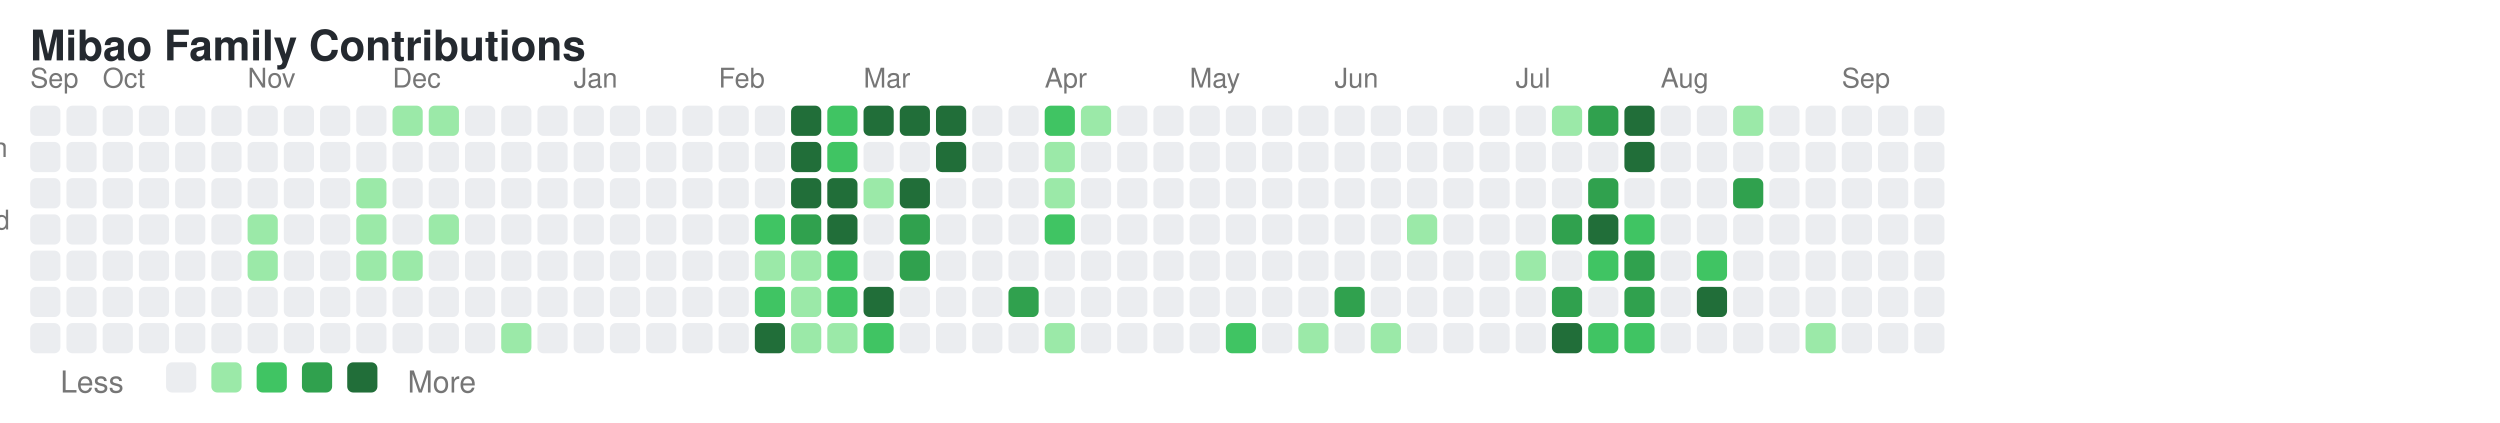
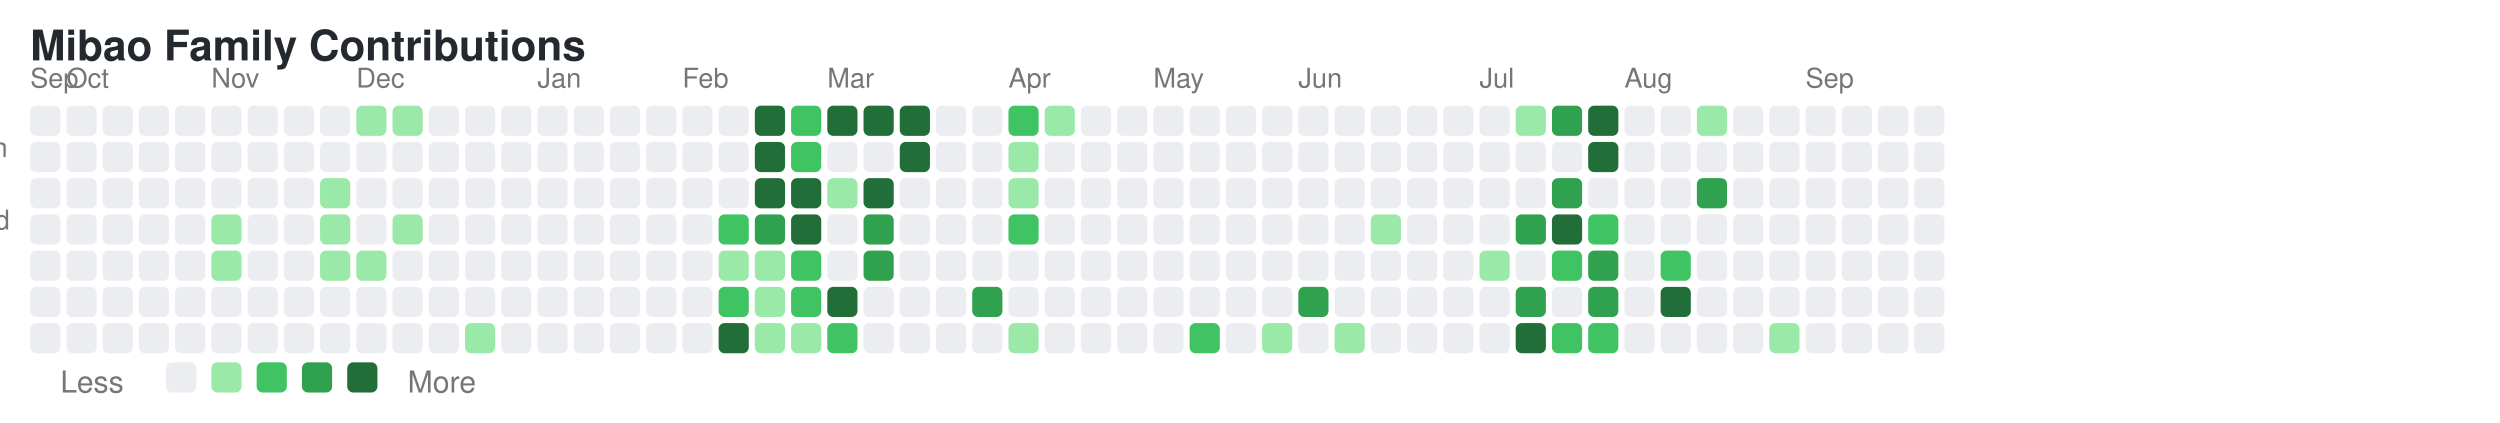
<svg xmlns="http://www.w3.org/2000/svg" width="828" height="140">
  <text x="10" y="20" font-family="-apple-system, BlinkMacSystemFont, Segoe UI, Helvetica, Arial, sans-serif" font-size="14" font-weight="600" fill="#24292f">Mibao Family Contributions</text>
  <g transform="translate(10, 35)">
    <text x="0" y="-6" font-family="-apple-system, BlinkMacSystemFont, Segoe UI, Helvetica, Arial, sans-serif" font-size="9" fill="#767676">Sep</text>
-     <text x="24" y="-6" font-family="-apple-system, BlinkMacSystemFont, Segoe UI, Helvetica, Arial, sans-serif" font-size="9" fill="#767676">Oct</text>
-     <text x="72" y="-6" font-family="-apple-system, BlinkMacSystemFont, Segoe UI, Helvetica, Arial, sans-serif" font-size="9" fill="#767676">Nov</text>
-     <text x="120" y="-6" font-family="-apple-system, BlinkMacSystemFont, Segoe UI, Helvetica, Arial, sans-serif" font-size="9" fill="#767676">Dec</text>
-     <text x="180" y="-6" font-family="-apple-system, BlinkMacSystemFont, Segoe UI, Helvetica, Arial, sans-serif" font-size="9" fill="#767676">Jan</text>
-     <text x="228" y="-6" font-family="-apple-system, BlinkMacSystemFont, Segoe UI, Helvetica, Arial, sans-serif" font-size="9" fill="#767676">Feb</text>
-     <text x="276" y="-6" font-family="-apple-system, BlinkMacSystemFont, Segoe UI, Helvetica, Arial, sans-serif" font-size="9" fill="#767676">Mar</text>
-     <text x="336" y="-6" font-family="-apple-system, BlinkMacSystemFont, Segoe UI, Helvetica, Arial, sans-serif" font-size="9" fill="#767676">Apr</text>
-     <text x="384" y="-6" font-family="-apple-system, BlinkMacSystemFont, Segoe UI, Helvetica, Arial, sans-serif" font-size="9" fill="#767676">May</text>
-     <text x="432" y="-6" font-family="-apple-system, BlinkMacSystemFont, Segoe UI, Helvetica, Arial, sans-serif" font-size="9" fill="#767676">Jun</text>
-     <text x="492" y="-6" font-family="-apple-system, BlinkMacSystemFont, Segoe UI, Helvetica, Arial, sans-serif" font-size="9" fill="#767676">Jul</text>
-     <text x="540" y="-6" font-family="-apple-system, BlinkMacSystemFont, Segoe UI, Helvetica, Arial, sans-serif" font-size="9" fill="#767676">Aug</text>
-     <text x="600" y="-6" font-family="-apple-system, BlinkMacSystemFont, Segoe UI, Helvetica, Arial, sans-serif" font-size="9" fill="#767676">Sep</text>
+     <text x="12" y="-6" font-family="-apple-system, BlinkMacSystemFont, Segoe UI, Helvetica, Arial, sans-serif" font-size="9" fill="#767676">Oct</text>
+     <text x="60" y="-6" font-family="-apple-system, BlinkMacSystemFont, Segoe UI, Helvetica, Arial, sans-serif" font-size="9" fill="#767676">Nov</text>
+     <text x="108" y="-6" font-family="-apple-system, BlinkMacSystemFont, Segoe UI, Helvetica, Arial, sans-serif" font-size="9" fill="#767676">Dec</text>
+     <text x="168" y="-6" font-family="-apple-system, BlinkMacSystemFont, Segoe UI, Helvetica, Arial, sans-serif" font-size="9" fill="#767676">Jan</text>
+     <text x="216" y="-6" font-family="-apple-system, BlinkMacSystemFont, Segoe UI, Helvetica, Arial, sans-serif" font-size="9" fill="#767676">Feb</text>
+     <text x="264" y="-6" font-family="-apple-system, BlinkMacSystemFont, Segoe UI, Helvetica, Arial, sans-serif" font-size="9" fill="#767676">Mar</text>
+     <text x="324" y="-6" font-family="-apple-system, BlinkMacSystemFont, Segoe UI, Helvetica, Arial, sans-serif" font-size="9" fill="#767676">Apr</text>
+     <text x="372" y="-6" font-family="-apple-system, BlinkMacSystemFont, Segoe UI, Helvetica, Arial, sans-serif" font-size="9" fill="#767676">May</text>
+     <text x="420" y="-6" font-family="-apple-system, BlinkMacSystemFont, Segoe UI, Helvetica, Arial, sans-serif" font-size="9" fill="#767676">Jun</text>
+     <text x="480" y="-6" font-family="-apple-system, BlinkMacSystemFont, Segoe UI, Helvetica, Arial, sans-serif" font-size="9" fill="#767676">Jul</text>
+     <text x="528" y="-6" font-family="-apple-system, BlinkMacSystemFont, Segoe UI, Helvetica, Arial, sans-serif" font-size="9" fill="#767676">Aug</text>
+     <text x="588" y="-6" font-family="-apple-system, BlinkMacSystemFont, Segoe UI, Helvetica, Arial, sans-serif" font-size="9" fill="#767676">Sep</text>
    <text x="-25" y="17.0" font-family="-apple-system, BlinkMacSystemFont, Segoe UI, Helvetica, Arial, sans-serif" font-size="9" fill="#767676">Mon</text>
    <text x="-25" y="41.0" font-family="-apple-system, BlinkMacSystemFont, Segoe UI, Helvetica, Arial, sans-serif" font-size="9" fill="#767676">Wed</text>
    <text x="-25" y="65.0" font-family="-apple-system, BlinkMacSystemFont, Segoe UI, Helvetica, Arial, sans-serif" font-size="9" fill="#767676">Fri</text>
    <rect x="0" y="0" width="10" height="10" fill="#ebedf0" rx="2" />
    <rect x="0" y="12" width="10" height="10" fill="#ebedf0" rx="2" />
    <rect x="0" y="24" width="10" height="10" fill="#ebedf0" rx="2" />
    <rect x="0" y="36" width="10" height="10" fill="#ebedf0" rx="2" />
    <rect x="0" y="48" width="10" height="10" fill="#ebedf0" rx="2" />
    <rect x="0" y="60" width="10" height="10" fill="#ebedf0" rx="2" />
    <rect x="0" y="72" width="10" height="10" fill="#ebedf0" rx="2" />
    <rect x="12" y="0" width="10" height="10" fill="#ebedf0" rx="2" />
    <rect x="12" y="12" width="10" height="10" fill="#ebedf0" rx="2" />
    <rect x="12" y="24" width="10" height="10" fill="#ebedf0" rx="2" />
    <rect x="12" y="36" width="10" height="10" fill="#ebedf0" rx="2" />
    <rect x="12" y="48" width="10" height="10" fill="#ebedf0" rx="2" />
    <rect x="12" y="60" width="10" height="10" fill="#ebedf0" rx="2" />
    <rect x="12" y="72" width="10" height="10" fill="#ebedf0" rx="2" />
    <rect x="24" y="0" width="10" height="10" fill="#ebedf0" rx="2" />
    <rect x="24" y="12" width="10" height="10" fill="#ebedf0" rx="2" />
    <rect x="24" y="24" width="10" height="10" fill="#ebedf0" rx="2" />
    <rect x="24" y="36" width="10" height="10" fill="#ebedf0" rx="2" />
    <rect x="24" y="48" width="10" height="10" fill="#ebedf0" rx="2" />
    <rect x="24" y="60" width="10" height="10" fill="#ebedf0" rx="2" />
    <rect x="24" y="72" width="10" height="10" fill="#ebedf0" rx="2" />
    <rect x="36" y="0" width="10" height="10" fill="#ebedf0" rx="2" />
    <rect x="36" y="12" width="10" height="10" fill="#ebedf0" rx="2" />
    <rect x="36" y="24" width="10" height="10" fill="#ebedf0" rx="2" />
    <rect x="36" y="36" width="10" height="10" fill="#ebedf0" rx="2" />
    <rect x="36" y="48" width="10" height="10" fill="#ebedf0" rx="2" />
    <rect x="36" y="60" width="10" height="10" fill="#ebedf0" rx="2" />
    <rect x="36" y="72" width="10" height="10" fill="#ebedf0" rx="2" />
    <rect x="48" y="0" width="10" height="10" fill="#ebedf0" rx="2" />
    <rect x="48" y="12" width="10" height="10" fill="#ebedf0" rx="2" />
    <rect x="48" y="24" width="10" height="10" fill="#ebedf0" rx="2" />
    <rect x="48" y="36" width="10" height="10" fill="#ebedf0" rx="2" />
    <rect x="48" y="48" width="10" height="10" fill="#ebedf0" rx="2" />
    <rect x="48" y="60" width="10" height="10" fill="#ebedf0" rx="2" />
    <rect x="48" y="72" width="10" height="10" fill="#ebedf0" rx="2" />
    <rect x="60" y="0" width="10" height="10" fill="#ebedf0" rx="2" />
    <rect x="60" y="12" width="10" height="10" fill="#ebedf0" rx="2" />
    <rect x="60" y="24" width="10" height="10" fill="#ebedf0" rx="2" />
-     <rect x="60" y="36" width="10" height="10" fill="#ebedf0" rx="2" />
-     <rect x="60" y="48" width="10" height="10" fill="#ebedf0" rx="2" />
+     <rect x="60" y="36" width="10" height="10" fill="#9be9a8" rx="2" />
+     <rect x="60" y="48" width="10" height="10" fill="#9be9a8" rx="2" />
    <rect x="60" y="60" width="10" height="10" fill="#ebedf0" rx="2" />
    <rect x="60" y="72" width="10" height="10" fill="#ebedf0" rx="2" />
    <rect x="72" y="0" width="10" height="10" fill="#ebedf0" rx="2" />
    <rect x="72" y="12" width="10" height="10" fill="#ebedf0" rx="2" />
    <rect x="72" y="24" width="10" height="10" fill="#ebedf0" rx="2" />
-     <rect x="72" y="36" width="10" height="10" fill="#9be9a8" rx="2" />
-     <rect x="72" y="48" width="10" height="10" fill="#9be9a8" rx="2" />
+     <rect x="72" y="36" width="10" height="10" fill="#ebedf0" rx="2" />
+     <rect x="72" y="48" width="10" height="10" fill="#ebedf0" rx="2" />
    <rect x="72" y="60" width="10" height="10" fill="#ebedf0" rx="2" />
    <rect x="72" y="72" width="10" height="10" fill="#ebedf0" rx="2" />
    <rect x="84" y="0" width="10" height="10" fill="#ebedf0" rx="2" />
    <rect x="84" y="12" width="10" height="10" fill="#ebedf0" rx="2" />
    <rect x="84" y="24" width="10" height="10" fill="#ebedf0" rx="2" />
    <rect x="84" y="36" width="10" height="10" fill="#ebedf0" rx="2" />
    <rect x="84" y="48" width="10" height="10" fill="#ebedf0" rx="2" />
    <rect x="84" y="60" width="10" height="10" fill="#ebedf0" rx="2" />
    <rect x="84" y="72" width="10" height="10" fill="#ebedf0" rx="2" />
    <rect x="96" y="0" width="10" height="10" fill="#ebedf0" rx="2" />
    <rect x="96" y="12" width="10" height="10" fill="#ebedf0" rx="2" />
-     <rect x="96" y="24" width="10" height="10" fill="#ebedf0" rx="2" />
-     <rect x="96" y="36" width="10" height="10" fill="#ebedf0" rx="2" />
-     <rect x="96" y="48" width="10" height="10" fill="#ebedf0" rx="2" />
+     <rect x="96" y="24" width="10" height="10" fill="#9be9a8" rx="2" />
+     <rect x="96" y="36" width="10" height="10" fill="#9be9a8" rx="2" />
+     <rect x="96" y="48" width="10" height="10" fill="#9be9a8" rx="2" />
    <rect x="96" y="60" width="10" height="10" fill="#ebedf0" rx="2" />
    <rect x="96" y="72" width="10" height="10" fill="#ebedf0" rx="2" />
-     <rect x="108" y="0" width="10" height="10" fill="#ebedf0" rx="2" />
+     <rect x="108" y="0" width="10" height="10" fill="#9be9a8" rx="2" />
    <rect x="108" y="12" width="10" height="10" fill="#ebedf0" rx="2" />
-     <rect x="108" y="24" width="10" height="10" fill="#9be9a8" rx="2" />
-     <rect x="108" y="36" width="10" height="10" fill="#9be9a8" rx="2" />
+     <rect x="108" y="24" width="10" height="10" fill="#ebedf0" rx="2" />
+     <rect x="108" y="36" width="10" height="10" fill="#ebedf0" rx="2" />
    <rect x="108" y="48" width="10" height="10" fill="#9be9a8" rx="2" />
    <rect x="108" y="60" width="10" height="10" fill="#ebedf0" rx="2" />
    <rect x="108" y="72" width="10" height="10" fill="#ebedf0" rx="2" />
    <rect x="120" y="0" width="10" height="10" fill="#9be9a8" rx="2" />
    <rect x="120" y="12" width="10" height="10" fill="#ebedf0" rx="2" />
    <rect x="120" y="24" width="10" height="10" fill="#ebedf0" rx="2" />
-     <rect x="120" y="36" width="10" height="10" fill="#ebedf0" rx="2" />
-     <rect x="120" y="48" width="10" height="10" fill="#9be9a8" rx="2" />
+     <rect x="120" y="36" width="10" height="10" fill="#9be9a8" rx="2" />
+     <rect x="120" y="48" width="10" height="10" fill="#ebedf0" rx="2" />
    <rect x="120" y="60" width="10" height="10" fill="#ebedf0" rx="2" />
    <rect x="120" y="72" width="10" height="10" fill="#ebedf0" rx="2" />
-     <rect x="132" y="0" width="10" height="10" fill="#9be9a8" rx="2" />
+     <rect x="132" y="0" width="10" height="10" fill="#ebedf0" rx="2" />
    <rect x="132" y="12" width="10" height="10" fill="#ebedf0" rx="2" />
    <rect x="132" y="24" width="10" height="10" fill="#ebedf0" rx="2" />
-     <rect x="132" y="36" width="10" height="10" fill="#9be9a8" rx="2" />
+     <rect x="132" y="36" width="10" height="10" fill="#ebedf0" rx="2" />
    <rect x="132" y="48" width="10" height="10" fill="#ebedf0" rx="2" />
    <rect x="132" y="60" width="10" height="10" fill="#ebedf0" rx="2" />
    <rect x="132" y="72" width="10" height="10" fill="#ebedf0" rx="2" />
    <rect x="144" y="0" width="10" height="10" fill="#ebedf0" rx="2" />
    <rect x="144" y="12" width="10" height="10" fill="#ebedf0" rx="2" />
    <rect x="144" y="24" width="10" height="10" fill="#ebedf0" rx="2" />
    <rect x="144" y="36" width="10" height="10" fill="#ebedf0" rx="2" />
    <rect x="144" y="48" width="10" height="10" fill="#ebedf0" rx="2" />
    <rect x="144" y="60" width="10" height="10" fill="#ebedf0" rx="2" />
-     <rect x="144" y="72" width="10" height="10" fill="#ebedf0" rx="2" />
+     <rect x="144" y="72" width="10" height="10" fill="#9be9a8" rx="2" />
    <rect x="156" y="0" width="10" height="10" fill="#ebedf0" rx="2" />
    <rect x="156" y="12" width="10" height="10" fill="#ebedf0" rx="2" />
    <rect x="156" y="24" width="10" height="10" fill="#ebedf0" rx="2" />
    <rect x="156" y="36" width="10" height="10" fill="#ebedf0" rx="2" />
    <rect x="156" y="48" width="10" height="10" fill="#ebedf0" rx="2" />
    <rect x="156" y="60" width="10" height="10" fill="#ebedf0" rx="2" />
-     <rect x="156" y="72" width="10" height="10" fill="#9be9a8" rx="2" />
+     <rect x="156" y="72" width="10" height="10" fill="#ebedf0" rx="2" />
    <rect x="168" y="0" width="10" height="10" fill="#ebedf0" rx="2" />
    <rect x="168" y="12" width="10" height="10" fill="#ebedf0" rx="2" />
    <rect x="168" y="24" width="10" height="10" fill="#ebedf0" rx="2" />
    <rect x="168" y="36" width="10" height="10" fill="#ebedf0" rx="2" />
    <rect x="168" y="48" width="10" height="10" fill="#ebedf0" rx="2" />
    <rect x="168" y="60" width="10" height="10" fill="#ebedf0" rx="2" />
    <rect x="168" y="72" width="10" height="10" fill="#ebedf0" rx="2" />
    <rect x="180" y="0" width="10" height="10" fill="#ebedf0" rx="2" />
    <rect x="180" y="12" width="10" height="10" fill="#ebedf0" rx="2" />
    <rect x="180" y="24" width="10" height="10" fill="#ebedf0" rx="2" />
    <rect x="180" y="36" width="10" height="10" fill="#ebedf0" rx="2" />
    <rect x="180" y="48" width="10" height="10" fill="#ebedf0" rx="2" />
    <rect x="180" y="60" width="10" height="10" fill="#ebedf0" rx="2" />
    <rect x="180" y="72" width="10" height="10" fill="#ebedf0" rx="2" />
    <rect x="192" y="0" width="10" height="10" fill="#ebedf0" rx="2" />
    <rect x="192" y="12" width="10" height="10" fill="#ebedf0" rx="2" />
    <rect x="192" y="24" width="10" height="10" fill="#ebedf0" rx="2" />
    <rect x="192" y="36" width="10" height="10" fill="#ebedf0" rx="2" />
    <rect x="192" y="48" width="10" height="10" fill="#ebedf0" rx="2" />
    <rect x="192" y="60" width="10" height="10" fill="#ebedf0" rx="2" />
    <rect x="192" y="72" width="10" height="10" fill="#ebedf0" rx="2" />
    <rect x="204" y="0" width="10" height="10" fill="#ebedf0" rx="2" />
    <rect x="204" y="12" width="10" height="10" fill="#ebedf0" rx="2" />
    <rect x="204" y="24" width="10" height="10" fill="#ebedf0" rx="2" />
    <rect x="204" y="36" width="10" height="10" fill="#ebedf0" rx="2" />
    <rect x="204" y="48" width="10" height="10" fill="#ebedf0" rx="2" />
    <rect x="204" y="60" width="10" height="10" fill="#ebedf0" rx="2" />
    <rect x="204" y="72" width="10" height="10" fill="#ebedf0" rx="2" />
    <rect x="216" y="0" width="10" height="10" fill="#ebedf0" rx="2" />
    <rect x="216" y="12" width="10" height="10" fill="#ebedf0" rx="2" />
    <rect x="216" y="24" width="10" height="10" fill="#ebedf0" rx="2" />
    <rect x="216" y="36" width="10" height="10" fill="#ebedf0" rx="2" />
    <rect x="216" y="48" width="10" height="10" fill="#ebedf0" rx="2" />
    <rect x="216" y="60" width="10" height="10" fill="#ebedf0" rx="2" />
    <rect x="216" y="72" width="10" height="10" fill="#ebedf0" rx="2" />
    <rect x="228" y="0" width="10" height="10" fill="#ebedf0" rx="2" />
    <rect x="228" y="12" width="10" height="10" fill="#ebedf0" rx="2" />
    <rect x="228" y="24" width="10" height="10" fill="#ebedf0" rx="2" />
-     <rect x="228" y="36" width="10" height="10" fill="#ebedf0" rx="2" />
-     <rect x="228" y="48" width="10" height="10" fill="#ebedf0" rx="2" />
-     <rect x="228" y="60" width="10" height="10" fill="#ebedf0" rx="2" />
-     <rect x="228" y="72" width="10" height="10" fill="#ebedf0" rx="2" />
-     <rect x="240" y="0" width="10" height="10" fill="#ebedf0" rx="2" />
-     <rect x="240" y="12" width="10" height="10" fill="#ebedf0" rx="2" />
-     <rect x="240" y="24" width="10" height="10" fill="#ebedf0" rx="2" />
-     <rect x="240" y="36" width="10" height="10" fill="#40c463" rx="2" />
+     <rect x="228" y="36" width="10" height="10" fill="#40c463" rx="2" />
+     <rect x="228" y="48" width="10" height="10" fill="#9be9a8" rx="2" />
+     <rect x="228" y="60" width="10" height="10" fill="#40c463" rx="2" />
+     <rect x="228" y="72" width="10" height="10" fill="#216e39" rx="2" />
+     <rect x="240" y="0" width="10" height="10" fill="#216e39" rx="2" />
+     <rect x="240" y="12" width="10" height="10" fill="#216e39" rx="2" />
+     <rect x="240" y="24" width="10" height="10" fill="#216e39" rx="2" />
+     <rect x="240" y="36" width="10" height="10" fill="#30a14e" rx="2" />
    <rect x="240" y="48" width="10" height="10" fill="#9be9a8" rx="2" />
-     <rect x="240" y="60" width="10" height="10" fill="#40c463" rx="2" />
-     <rect x="240" y="72" width="10" height="10" fill="#216e39" rx="2" />
-     <rect x="252" y="0" width="10" height="10" fill="#216e39" rx="2" />
-     <rect x="252" y="12" width="10" height="10" fill="#216e39" rx="2" />
+     <rect x="240" y="60" width="10" height="10" fill="#9be9a8" rx="2" />
+     <rect x="240" y="72" width="10" height="10" fill="#9be9a8" rx="2" />
+     <rect x="252" y="0" width="10" height="10" fill="#40c463" rx="2" />
+     <rect x="252" y="12" width="10" height="10" fill="#40c463" rx="2" />
    <rect x="252" y="24" width="10" height="10" fill="#216e39" rx="2" />
-     <rect x="252" y="36" width="10" height="10" fill="#30a14e" rx="2" />
-     <rect x="252" y="48" width="10" height="10" fill="#9be9a8" rx="2" />
-     <rect x="252" y="60" width="10" height="10" fill="#9be9a8" rx="2" />
+     <rect x="252" y="36" width="10" height="10" fill="#216e39" rx="2" />
+     <rect x="252" y="48" width="10" height="10" fill="#40c463" rx="2" />
+     <rect x="252" y="60" width="10" height="10" fill="#40c463" rx="2" />
    <rect x="252" y="72" width="10" height="10" fill="#9be9a8" rx="2" />
-     <rect x="264" y="0" width="10" height="10" fill="#40c463" rx="2" />
-     <rect x="264" y="12" width="10" height="10" fill="#40c463" rx="2" />
-     <rect x="264" y="24" width="10" height="10" fill="#216e39" rx="2" />
-     <rect x="264" y="36" width="10" height="10" fill="#216e39" rx="2" />
-     <rect x="264" y="48" width="10" height="10" fill="#40c463" rx="2" />
-     <rect x="264" y="60" width="10" height="10" fill="#40c463" rx="2" />
-     <rect x="264" y="72" width="10" height="10" fill="#9be9a8" rx="2" />
+     <rect x="264" y="0" width="10" height="10" fill="#216e39" rx="2" />
+     <rect x="264" y="12" width="10" height="10" fill="#ebedf0" rx="2" />
+     <rect x="264" y="24" width="10" height="10" fill="#9be9a8" rx="2" />
+     <rect x="264" y="36" width="10" height="10" fill="#ebedf0" rx="2" />
+     <rect x="264" y="48" width="10" height="10" fill="#ebedf0" rx="2" />
+     <rect x="264" y="60" width="10" height="10" fill="#216e39" rx="2" />
+     <rect x="264" y="72" width="10" height="10" fill="#40c463" rx="2" />
    <rect x="276" y="0" width="10" height="10" fill="#216e39" rx="2" />
    <rect x="276" y="12" width="10" height="10" fill="#ebedf0" rx="2" />
-     <rect x="276" y="24" width="10" height="10" fill="#9be9a8" rx="2" />
-     <rect x="276" y="36" width="10" height="10" fill="#ebedf0" rx="2" />
-     <rect x="276" y="48" width="10" height="10" fill="#ebedf0" rx="2" />
-     <rect x="276" y="60" width="10" height="10" fill="#216e39" rx="2" />
-     <rect x="276" y="72" width="10" height="10" fill="#40c463" rx="2" />
+     <rect x="276" y="24" width="10" height="10" fill="#216e39" rx="2" />
+     <rect x="276" y="36" width="10" height="10" fill="#30a14e" rx="2" />
+     <rect x="276" y="48" width="10" height="10" fill="#30a14e" rx="2" />
+     <rect x="276" y="60" width="10" height="10" fill="#ebedf0" rx="2" />
+     <rect x="276" y="72" width="10" height="10" fill="#ebedf0" rx="2" />
    <rect x="288" y="0" width="10" height="10" fill="#216e39" rx="2" />
-     <rect x="288" y="12" width="10" height="10" fill="#ebedf0" rx="2" />
-     <rect x="288" y="24" width="10" height="10" fill="#216e39" rx="2" />
-     <rect x="288" y="36" width="10" height="10" fill="#30a14e" rx="2" />
-     <rect x="288" y="48" width="10" height="10" fill="#30a14e" rx="2" />
+     <rect x="288" y="12" width="10" height="10" fill="#216e39" rx="2" />
+     <rect x="288" y="24" width="10" height="10" fill="#ebedf0" rx="2" />
+     <rect x="288" y="36" width="10" height="10" fill="#ebedf0" rx="2" />
+     <rect x="288" y="48" width="10" height="10" fill="#ebedf0" rx="2" />
    <rect x="288" y="60" width="10" height="10" fill="#ebedf0" rx="2" />
    <rect x="288" y="72" width="10" height="10" fill="#ebedf0" rx="2" />
-     <rect x="300" y="0" width="10" height="10" fill="#216e39" rx="2" />
-     <rect x="300" y="12" width="10" height="10" fill="#216e39" rx="2" />
+     <rect x="300" y="0" width="10" height="10" fill="#ebedf0" rx="2" />
+     <rect x="300" y="12" width="10" height="10" fill="#ebedf0" rx="2" />
    <rect x="300" y="24" width="10" height="10" fill="#ebedf0" rx="2" />
    <rect x="300" y="36" width="10" height="10" fill="#ebedf0" rx="2" />
    <rect x="300" y="48" width="10" height="10" fill="#ebedf0" rx="2" />
    <rect x="300" y="60" width="10" height="10" fill="#ebedf0" rx="2" />
    <rect x="300" y="72" width="10" height="10" fill="#ebedf0" rx="2" />
    <rect x="312" y="0" width="10" height="10" fill="#ebedf0" rx="2" />
    <rect x="312" y="12" width="10" height="10" fill="#ebedf0" rx="2" />
    <rect x="312" y="24" width="10" height="10" fill="#ebedf0" rx="2" />
    <rect x="312" y="36" width="10" height="10" fill="#ebedf0" rx="2" />
    <rect x="312" y="48" width="10" height="10" fill="#ebedf0" rx="2" />
-     <rect x="312" y="60" width="10" height="10" fill="#ebedf0" rx="2" />
+     <rect x="312" y="60" width="10" height="10" fill="#30a14e" rx="2" />
    <rect x="312" y="72" width="10" height="10" fill="#ebedf0" rx="2" />
-     <rect x="324" y="0" width="10" height="10" fill="#ebedf0" rx="2" />
-     <rect x="324" y="12" width="10" height="10" fill="#ebedf0" rx="2" />
-     <rect x="324" y="24" width="10" height="10" fill="#ebedf0" rx="2" />
-     <rect x="324" y="36" width="10" height="10" fill="#ebedf0" rx="2" />
+     <rect x="324" y="0" width="10" height="10" fill="#40c463" rx="2" />
+     <rect x="324" y="12" width="10" height="10" fill="#9be9a8" rx="2" />
+     <rect x="324" y="24" width="10" height="10" fill="#9be9a8" rx="2" />
+     <rect x="324" y="36" width="10" height="10" fill="#40c463" rx="2" />
    <rect x="324" y="48" width="10" height="10" fill="#ebedf0" rx="2" />
-     <rect x="324" y="60" width="10" height="10" fill="#30a14e" rx="2" />
-     <rect x="324" y="72" width="10" height="10" fill="#ebedf0" rx="2" />
-     <rect x="336" y="0" width="10" height="10" fill="#40c463" rx="2" />
-     <rect x="336" y="12" width="10" height="10" fill="#9be9a8" rx="2" />
-     <rect x="336" y="24" width="10" height="10" fill="#9be9a8" rx="2" />
-     <rect x="336" y="36" width="10" height="10" fill="#40c463" rx="2" />
+     <rect x="324" y="60" width="10" height="10" fill="#ebedf0" rx="2" />
+     <rect x="324" y="72" width="10" height="10" fill="#9be9a8" rx="2" />
+     <rect x="336" y="0" width="10" height="10" fill="#9be9a8" rx="2" />
+     <rect x="336" y="12" width="10" height="10" fill="#ebedf0" rx="2" />
+     <rect x="336" y="24" width="10" height="10" fill="#ebedf0" rx="2" />
+     <rect x="336" y="36" width="10" height="10" fill="#ebedf0" rx="2" />
    <rect x="336" y="48" width="10" height="10" fill="#ebedf0" rx="2" />
    <rect x="336" y="60" width="10" height="10" fill="#ebedf0" rx="2" />
-     <rect x="336" y="72" width="10" height="10" fill="#9be9a8" rx="2" />
-     <rect x="348" y="0" width="10" height="10" fill="#9be9a8" rx="2" />
+     <rect x="336" y="72" width="10" height="10" fill="#ebedf0" rx="2" />
+     <rect x="348" y="0" width="10" height="10" fill="#ebedf0" rx="2" />
    <rect x="348" y="12" width="10" height="10" fill="#ebedf0" rx="2" />
    <rect x="348" y="24" width="10" height="10" fill="#ebedf0" rx="2" />
    <rect x="348" y="36" width="10" height="10" fill="#ebedf0" rx="2" />
    <rect x="348" y="48" width="10" height="10" fill="#ebedf0" rx="2" />
    <rect x="348" y="60" width="10" height="10" fill="#ebedf0" rx="2" />
    <rect x="348" y="72" width="10" height="10" fill="#ebedf0" rx="2" />
    <rect x="360" y="0" width="10" height="10" fill="#ebedf0" rx="2" />
    <rect x="360" y="12" width="10" height="10" fill="#ebedf0" rx="2" />
    <rect x="360" y="24" width="10" height="10" fill="#ebedf0" rx="2" />
    <rect x="360" y="36" width="10" height="10" fill="#ebedf0" rx="2" />
    <rect x="360" y="48" width="10" height="10" fill="#ebedf0" rx="2" />
    <rect x="360" y="60" width="10" height="10" fill="#ebedf0" rx="2" />
    <rect x="360" y="72" width="10" height="10" fill="#ebedf0" rx="2" />
    <rect x="372" y="0" width="10" height="10" fill="#ebedf0" rx="2" />
    <rect x="372" y="12" width="10" height="10" fill="#ebedf0" rx="2" />
    <rect x="372" y="24" width="10" height="10" fill="#ebedf0" rx="2" />
    <rect x="372" y="36" width="10" height="10" fill="#ebedf0" rx="2" />
    <rect x="372" y="48" width="10" height="10" fill="#ebedf0" rx="2" />
    <rect x="372" y="60" width="10" height="10" fill="#ebedf0" rx="2" />
    <rect x="372" y="72" width="10" height="10" fill="#ebedf0" rx="2" />
    <rect x="384" y="0" width="10" height="10" fill="#ebedf0" rx="2" />
    <rect x="384" y="12" width="10" height="10" fill="#ebedf0" rx="2" />
    <rect x="384" y="24" width="10" height="10" fill="#ebedf0" rx="2" />
    <rect x="384" y="36" width="10" height="10" fill="#ebedf0" rx="2" />
    <rect x="384" y="48" width="10" height="10" fill="#ebedf0" rx="2" />
    <rect x="384" y="60" width="10" height="10" fill="#ebedf0" rx="2" />
-     <rect x="384" y="72" width="10" height="10" fill="#ebedf0" rx="2" />
+     <rect x="384" y="72" width="10" height="10" fill="#40c463" rx="2" />
    <rect x="396" y="0" width="10" height="10" fill="#ebedf0" rx="2" />
    <rect x="396" y="12" width="10" height="10" fill="#ebedf0" rx="2" />
    <rect x="396" y="24" width="10" height="10" fill="#ebedf0" rx="2" />
    <rect x="396" y="36" width="10" height="10" fill="#ebedf0" rx="2" />
    <rect x="396" y="48" width="10" height="10" fill="#ebedf0" rx="2" />
    <rect x="396" y="60" width="10" height="10" fill="#ebedf0" rx="2" />
-     <rect x="396" y="72" width="10" height="10" fill="#40c463" rx="2" />
+     <rect x="396" y="72" width="10" height="10" fill="#ebedf0" rx="2" />
    <rect x="408" y="0" width="10" height="10" fill="#ebedf0" rx="2" />
    <rect x="408" y="12" width="10" height="10" fill="#ebedf0" rx="2" />
    <rect x="408" y="24" width="10" height="10" fill="#ebedf0" rx="2" />
    <rect x="408" y="36" width="10" height="10" fill="#ebedf0" rx="2" />
    <rect x="408" y="48" width="10" height="10" fill="#ebedf0" rx="2" />
    <rect x="408" y="60" width="10" height="10" fill="#ebedf0" rx="2" />
-     <rect x="408" y="72" width="10" height="10" fill="#ebedf0" rx="2" />
+     <rect x="408" y="72" width="10" height="10" fill="#9be9a8" rx="2" />
    <rect x="420" y="0" width="10" height="10" fill="#ebedf0" rx="2" />
    <rect x="420" y="12" width="10" height="10" fill="#ebedf0" rx="2" />
    <rect x="420" y="24" width="10" height="10" fill="#ebedf0" rx="2" />
    <rect x="420" y="36" width="10" height="10" fill="#ebedf0" rx="2" />
    <rect x="420" y="48" width="10" height="10" fill="#ebedf0" rx="2" />
-     <rect x="420" y="60" width="10" height="10" fill="#ebedf0" rx="2" />
-     <rect x="420" y="72" width="10" height="10" fill="#9be9a8" rx="2" />
+     <rect x="420" y="60" width="10" height="10" fill="#30a14e" rx="2" />
+     <rect x="420" y="72" width="10" height="10" fill="#ebedf0" rx="2" />
    <rect x="432" y="0" width="10" height="10" fill="#ebedf0" rx="2" />
    <rect x="432" y="12" width="10" height="10" fill="#ebedf0" rx="2" />
    <rect x="432" y="24" width="10" height="10" fill="#ebedf0" rx="2" />
    <rect x="432" y="36" width="10" height="10" fill="#ebedf0" rx="2" />
    <rect x="432" y="48" width="10" height="10" fill="#ebedf0" rx="2" />
-     <rect x="432" y="60" width="10" height="10" fill="#30a14e" rx="2" />
-     <rect x="432" y="72" width="10" height="10" fill="#ebedf0" rx="2" />
+     <rect x="432" y="60" width="10" height="10" fill="#ebedf0" rx="2" />
+     <rect x="432" y="72" width="10" height="10" fill="#9be9a8" rx="2" />
    <rect x="444" y="0" width="10" height="10" fill="#ebedf0" rx="2" />
    <rect x="444" y="12" width="10" height="10" fill="#ebedf0" rx="2" />
    <rect x="444" y="24" width="10" height="10" fill="#ebedf0" rx="2" />
-     <rect x="444" y="36" width="10" height="10" fill="#ebedf0" rx="2" />
+     <rect x="444" y="36" width="10" height="10" fill="#9be9a8" rx="2" />
    <rect x="444" y="48" width="10" height="10" fill="#ebedf0" rx="2" />
    <rect x="444" y="60" width="10" height="10" fill="#ebedf0" rx="2" />
-     <rect x="444" y="72" width="10" height="10" fill="#9be9a8" rx="2" />
+     <rect x="444" y="72" width="10" height="10" fill="#ebedf0" rx="2" />
    <rect x="456" y="0" width="10" height="10" fill="#ebedf0" rx="2" />
    <rect x="456" y="12" width="10" height="10" fill="#ebedf0" rx="2" />
    <rect x="456" y="24" width="10" height="10" fill="#ebedf0" rx="2" />
-     <rect x="456" y="36" width="10" height="10" fill="#9be9a8" rx="2" />
+     <rect x="456" y="36" width="10" height="10" fill="#ebedf0" rx="2" />
    <rect x="456" y="48" width="10" height="10" fill="#ebedf0" rx="2" />
    <rect x="456" y="60" width="10" height="10" fill="#ebedf0" rx="2" />
    <rect x="456" y="72" width="10" height="10" fill="#ebedf0" rx="2" />
    <rect x="468" y="0" width="10" height="10" fill="#ebedf0" rx="2" />
    <rect x="468" y="12" width="10" height="10" fill="#ebedf0" rx="2" />
    <rect x="468" y="24" width="10" height="10" fill="#ebedf0" rx="2" />
    <rect x="468" y="36" width="10" height="10" fill="#ebedf0" rx="2" />
    <rect x="468" y="48" width="10" height="10" fill="#ebedf0" rx="2" />
    <rect x="468" y="60" width="10" height="10" fill="#ebedf0" rx="2" />
    <rect x="468" y="72" width="10" height="10" fill="#ebedf0" rx="2" />
    <rect x="480" y="0" width="10" height="10" fill="#ebedf0" rx="2" />
    <rect x="480" y="12" width="10" height="10" fill="#ebedf0" rx="2" />
    <rect x="480" y="24" width="10" height="10" fill="#ebedf0" rx="2" />
    <rect x="480" y="36" width="10" height="10" fill="#ebedf0" rx="2" />
-     <rect x="480" y="48" width="10" height="10" fill="#ebedf0" rx="2" />
+     <rect x="480" y="48" width="10" height="10" fill="#9be9a8" rx="2" />
    <rect x="480" y="60" width="10" height="10" fill="#ebedf0" rx="2" />
    <rect x="480" y="72" width="10" height="10" fill="#ebedf0" rx="2" />
-     <rect x="492" y="0" width="10" height="10" fill="#ebedf0" rx="2" />
+     <rect x="492" y="0" width="10" height="10" fill="#9be9a8" rx="2" />
    <rect x="492" y="12" width="10" height="10" fill="#ebedf0" rx="2" />
    <rect x="492" y="24" width="10" height="10" fill="#ebedf0" rx="2" />
-     <rect x="492" y="36" width="10" height="10" fill="#ebedf0" rx="2" />
-     <rect x="492" y="48" width="10" height="10" fill="#9be9a8" rx="2" />
-     <rect x="492" y="60" width="10" height="10" fill="#ebedf0" rx="2" />
-     <rect x="492" y="72" width="10" height="10" fill="#ebedf0" rx="2" />
-     <rect x="504" y="0" width="10" height="10" fill="#9be9a8" rx="2" />
+     <rect x="492" y="36" width="10" height="10" fill="#30a14e" rx="2" />
+     <rect x="492" y="48" width="10" height="10" fill="#ebedf0" rx="2" />
+     <rect x="492" y="60" width="10" height="10" fill="#30a14e" rx="2" />
+     <rect x="492" y="72" width="10" height="10" fill="#216e39" rx="2" />
+     <rect x="504" y="0" width="10" height="10" fill="#30a14e" rx="2" />
    <rect x="504" y="12" width="10" height="10" fill="#ebedf0" rx="2" />
-     <rect x="504" y="24" width="10" height="10" fill="#ebedf0" rx="2" />
-     <rect x="504" y="36" width="10" height="10" fill="#30a14e" rx="2" />
-     <rect x="504" y="48" width="10" height="10" fill="#ebedf0" rx="2" />
-     <rect x="504" y="60" width="10" height="10" fill="#30a14e" rx="2" />
-     <rect x="504" y="72" width="10" height="10" fill="#216e39" rx="2" />
-     <rect x="516" y="0" width="10" height="10" fill="#30a14e" rx="2" />
-     <rect x="516" y="12" width="10" height="10" fill="#ebedf0" rx="2" />
-     <rect x="516" y="24" width="10" height="10" fill="#30a14e" rx="2" />
-     <rect x="516" y="36" width="10" height="10" fill="#216e39" rx="2" />
-     <rect x="516" y="48" width="10" height="10" fill="#40c463" rx="2" />
-     <rect x="516" y="60" width="10" height="10" fill="#ebedf0" rx="2" />
+     <rect x="504" y="24" width="10" height="10" fill="#30a14e" rx="2" />
+     <rect x="504" y="36" width="10" height="10" fill="#216e39" rx="2" />
+     <rect x="504" y="48" width="10" height="10" fill="#40c463" rx="2" />
+     <rect x="504" y="60" width="10" height="10" fill="#ebedf0" rx="2" />
+     <rect x="504" y="72" width="10" height="10" fill="#40c463" rx="2" />
+     <rect x="516" y="0" width="10" height="10" fill="#216e39" rx="2" />
+     <rect x="516" y="12" width="10" height="10" fill="#216e39" rx="2" />
+     <rect x="516" y="24" width="10" height="10" fill="#ebedf0" rx="2" />
+     <rect x="516" y="36" width="10" height="10" fill="#40c463" rx="2" />
+     <rect x="516" y="48" width="10" height="10" fill="#30a14e" rx="2" />
+     <rect x="516" y="60" width="10" height="10" fill="#30a14e" rx="2" />
    <rect x="516" y="72" width="10" height="10" fill="#40c463" rx="2" />
-     <rect x="528" y="0" width="10" height="10" fill="#216e39" rx="2" />
-     <rect x="528" y="12" width="10" height="10" fill="#216e39" rx="2" />
+     <rect x="528" y="0" width="10" height="10" fill="#ebedf0" rx="2" />
+     <rect x="528" y="12" width="10" height="10" fill="#ebedf0" rx="2" />
    <rect x="528" y="24" width="10" height="10" fill="#ebedf0" rx="2" />
-     <rect x="528" y="36" width="10" height="10" fill="#40c463" rx="2" />
-     <rect x="528" y="48" width="10" height="10" fill="#30a14e" rx="2" />
-     <rect x="528" y="60" width="10" height="10" fill="#30a14e" rx="2" />
-     <rect x="528" y="72" width="10" height="10" fill="#40c463" rx="2" />
+     <rect x="528" y="36" width="10" height="10" fill="#ebedf0" rx="2" />
+     <rect x="528" y="48" width="10" height="10" fill="#ebedf0" rx="2" />
+     <rect x="528" y="60" width="10" height="10" fill="#ebedf0" rx="2" />
+     <rect x="528" y="72" width="10" height="10" fill="#ebedf0" rx="2" />
    <rect x="540" y="0" width="10" height="10" fill="#ebedf0" rx="2" />
    <rect x="540" y="12" width="10" height="10" fill="#ebedf0" rx="2" />
    <rect x="540" y="24" width="10" height="10" fill="#ebedf0" rx="2" />
    <rect x="540" y="36" width="10" height="10" fill="#ebedf0" rx="2" />
-     <rect x="540" y="48" width="10" height="10" fill="#ebedf0" rx="2" />
-     <rect x="540" y="60" width="10" height="10" fill="#ebedf0" rx="2" />
+     <rect x="540" y="48" width="10" height="10" fill="#40c463" rx="2" />
+     <rect x="540" y="60" width="10" height="10" fill="#216e39" rx="2" />
    <rect x="540" y="72" width="10" height="10" fill="#ebedf0" rx="2" />
-     <rect x="552" y="0" width="10" height="10" fill="#ebedf0" rx="2" />
+     <rect x="552" y="0" width="10" height="10" fill="#9be9a8" rx="2" />
    <rect x="552" y="12" width="10" height="10" fill="#ebedf0" rx="2" />
-     <rect x="552" y="24" width="10" height="10" fill="#ebedf0" rx="2" />
+     <rect x="552" y="24" width="10" height="10" fill="#30a14e" rx="2" />
    <rect x="552" y="36" width="10" height="10" fill="#ebedf0" rx="2" />
-     <rect x="552" y="48" width="10" height="10" fill="#40c463" rx="2" />
-     <rect x="552" y="60" width="10" height="10" fill="#216e39" rx="2" />
+     <rect x="552" y="48" width="10" height="10" fill="#ebedf0" rx="2" />
+     <rect x="552" y="60" width="10" height="10" fill="#ebedf0" rx="2" />
    <rect x="552" y="72" width="10" height="10" fill="#ebedf0" rx="2" />
-     <rect x="564" y="0" width="10" height="10" fill="#9be9a8" rx="2" />
+     <rect x="564" y="0" width="10" height="10" fill="#ebedf0" rx="2" />
    <rect x="564" y="12" width="10" height="10" fill="#ebedf0" rx="2" />
-     <rect x="564" y="24" width="10" height="10" fill="#30a14e" rx="2" />
+     <rect x="564" y="24" width="10" height="10" fill="#ebedf0" rx="2" />
    <rect x="564" y="36" width="10" height="10" fill="#ebedf0" rx="2" />
    <rect x="564" y="48" width="10" height="10" fill="#ebedf0" rx="2" />
    <rect x="564" y="60" width="10" height="10" fill="#ebedf0" rx="2" />
    <rect x="564" y="72" width="10" height="10" fill="#ebedf0" rx="2" />
    <rect x="576" y="0" width="10" height="10" fill="#ebedf0" rx="2" />
    <rect x="576" y="12" width="10" height="10" fill="#ebedf0" rx="2" />
    <rect x="576" y="24" width="10" height="10" fill="#ebedf0" rx="2" />
    <rect x="576" y="36" width="10" height="10" fill="#ebedf0" rx="2" />
    <rect x="576" y="48" width="10" height="10" fill="#ebedf0" rx="2" />
    <rect x="576" y="60" width="10" height="10" fill="#ebedf0" rx="2" />
-     <rect x="576" y="72" width="10" height="10" fill="#ebedf0" rx="2" />
+     <rect x="576" y="72" width="10" height="10" fill="#9be9a8" rx="2" />
    <rect x="588" y="0" width="10" height="10" fill="#ebedf0" rx="2" />
    <rect x="588" y="12" width="10" height="10" fill="#ebedf0" rx="2" />
    <rect x="588" y="24" width="10" height="10" fill="#ebedf0" rx="2" />
    <rect x="588" y="36" width="10" height="10" fill="#ebedf0" rx="2" />
    <rect x="588" y="48" width="10" height="10" fill="#ebedf0" rx="2" />
    <rect x="588" y="60" width="10" height="10" fill="#ebedf0" rx="2" />
-     <rect x="588" y="72" width="10" height="10" fill="#9be9a8" rx="2" />
+     <rect x="588" y="72" width="10" height="10" fill="#ebedf0" rx="2" />
    <rect x="600" y="0" width="10" height="10" fill="#ebedf0" rx="2" />
    <rect x="600" y="12" width="10" height="10" fill="#ebedf0" rx="2" />
    <rect x="600" y="24" width="10" height="10" fill="#ebedf0" rx="2" />
    <rect x="600" y="36" width="10" height="10" fill="#ebedf0" rx="2" />
    <rect x="600" y="48" width="10" height="10" fill="#ebedf0" rx="2" />
    <rect x="600" y="60" width="10" height="10" fill="#ebedf0" rx="2" />
    <rect x="600" y="72" width="10" height="10" fill="#ebedf0" rx="2" />
    <rect x="612" y="0" width="10" height="10" fill="#ebedf0" rx="2" />
    <rect x="612" y="12" width="10" height="10" fill="#ebedf0" rx="2" />
    <rect x="612" y="24" width="10" height="10" fill="#ebedf0" rx="2" />
    <rect x="612" y="36" width="10" height="10" fill="#ebedf0" rx="2" />
    <rect x="612" y="48" width="10" height="10" fill="#ebedf0" rx="2" />
    <rect x="612" y="60" width="10" height="10" fill="#ebedf0" rx="2" />
    <rect x="612" y="72" width="10" height="10" fill="#ebedf0" rx="2" />
    <rect x="624" y="0" width="10" height="10" fill="#ebedf0" rx="2" />
    <rect x="624" y="12" width="10" height="10" fill="#ebedf0" rx="2" />
    <rect x="624" y="24" width="10" height="10" fill="#ebedf0" rx="2" />
    <rect x="624" y="36" width="10" height="10" fill="#ebedf0" rx="2" />
    <rect x="624" y="48" width="10" height="10" fill="#ebedf0" rx="2" />
    <rect x="624" y="60" width="10" height="10" fill="#ebedf0" rx="2" />
    <rect x="624" y="72" width="10" height="10" fill="#ebedf0" rx="2" />
    <text x="10" y="95" font-family="-apple-system, BlinkMacSystemFont, Segoe UI, Helvetica, Arial, sans-serif" font-size="10" fill="#767676">Less</text>
    <rect x="45" y="85" width="10" height="10" fill="#ebedf0" rx="2" />
    <rect x="60" y="85" width="10" height="10" fill="#9be9a8" rx="2" />
    <rect x="75" y="85" width="10" height="10" fill="#40c463" rx="2" />
    <rect x="90" y="85" width="10" height="10" fill="#30a14e" rx="2" />
    <rect x="105" y="85" width="10" height="10" fill="#216e39" rx="2" />
    <text x="125" y="95" font-family="-apple-system, BlinkMacSystemFont, Segoe UI, Helvetica, Arial, sans-serif" font-size="10" fill="#767676">More</text>
  </g>
</svg>
